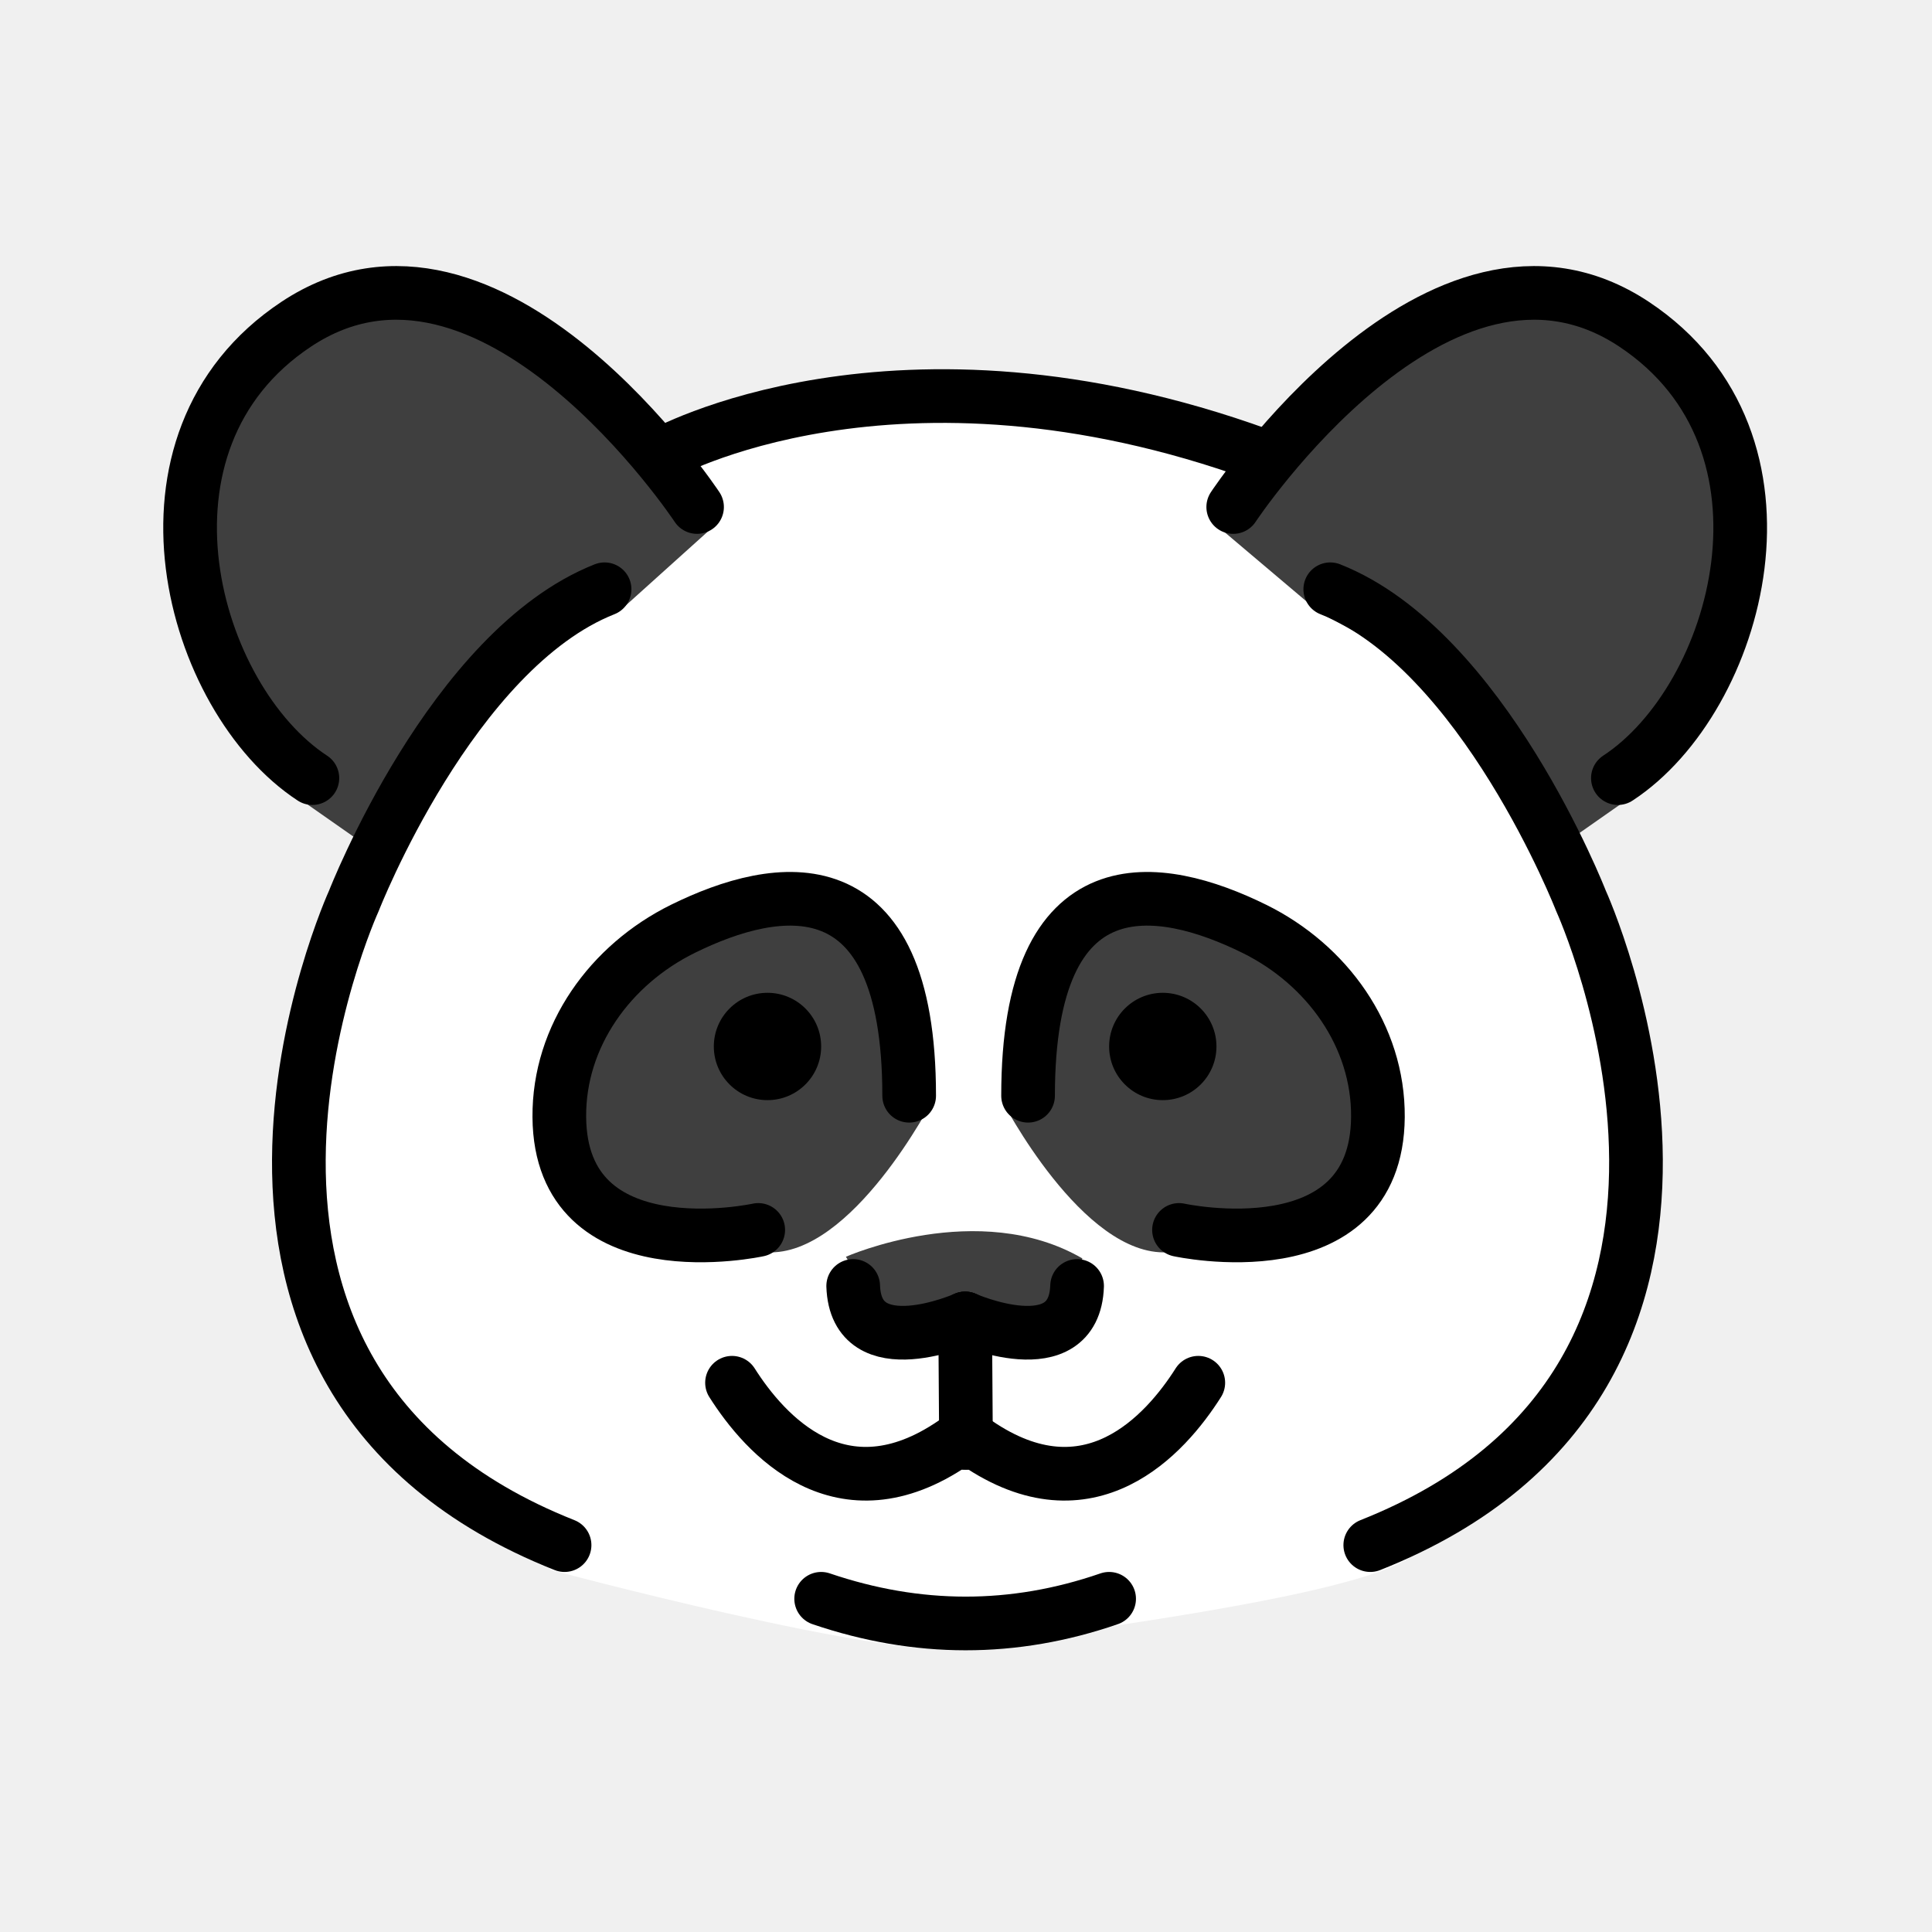
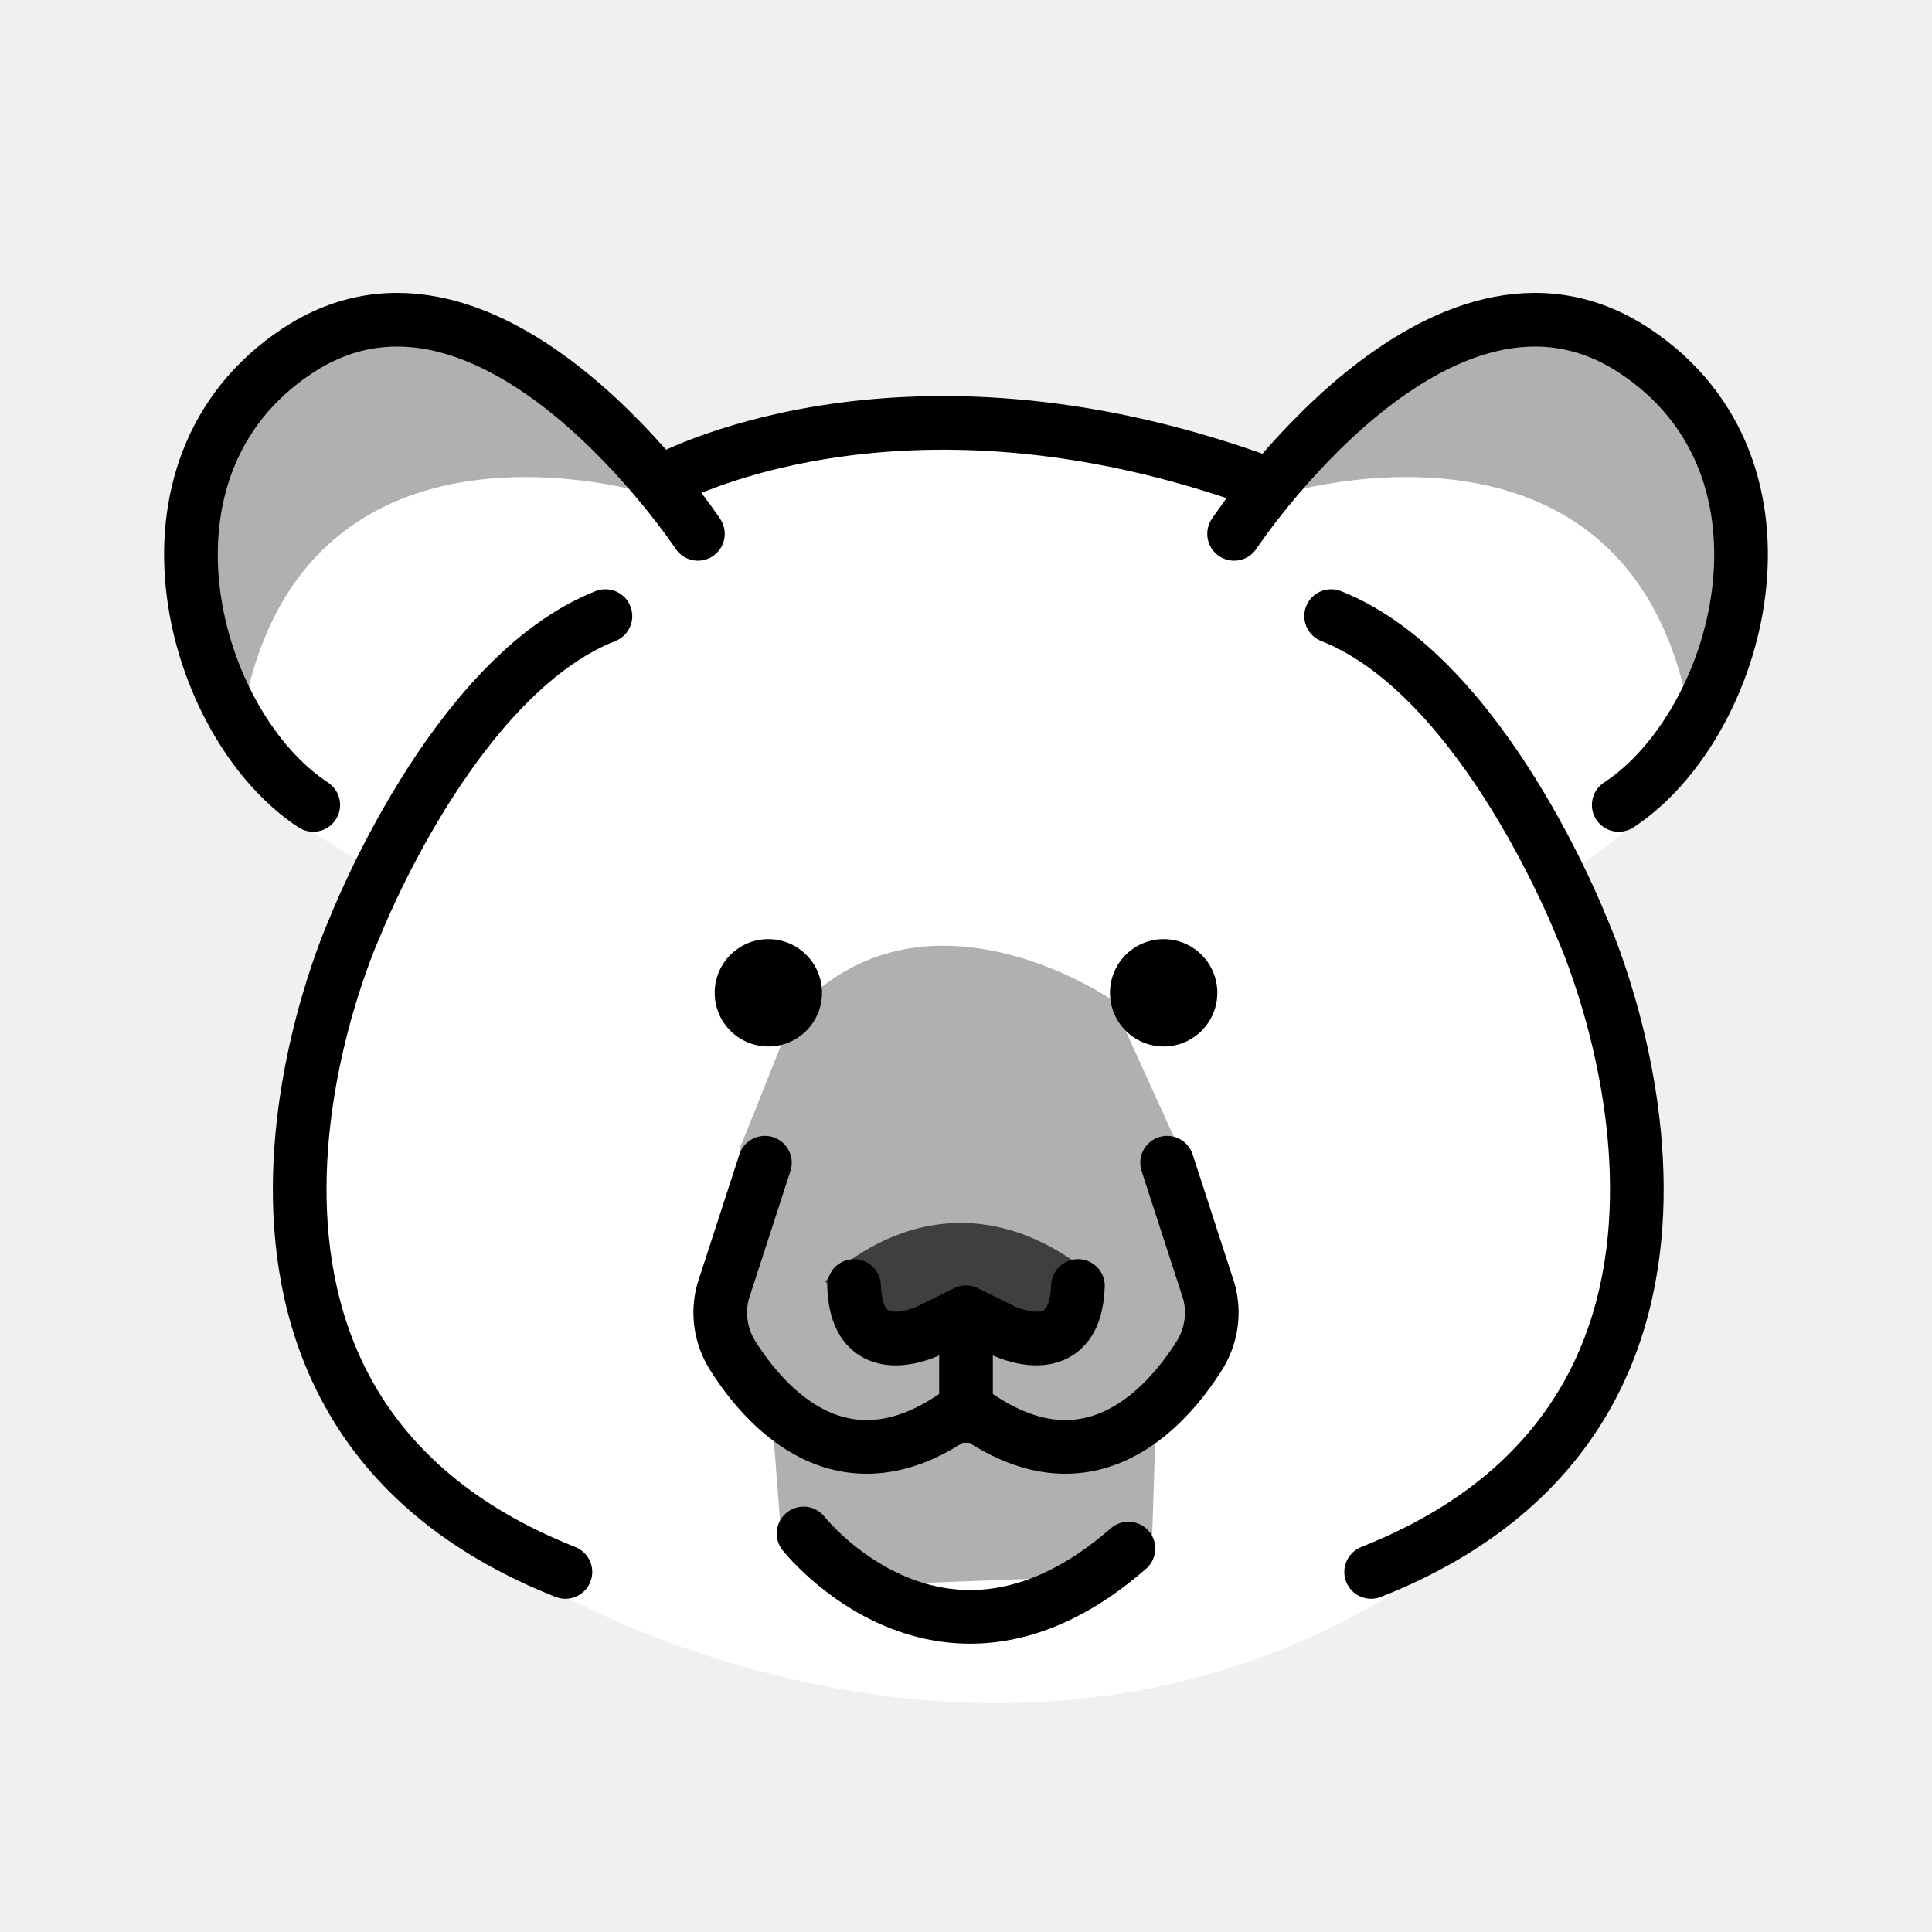
<svg xmlns="http://www.w3.org/2000/svg" id="emoji" viewBox="0 0 72 72">
  <g id="color">
-     <path fill="#FFFFFF" stroke="none" d="M35.797,14.76l-11.163,1.409l-4.129,5l-5.417,7.829L11.138,38.999l0.46,8.397 c0,0,0.61,5.481,4.425,7.252s4.482,3.854,4.482,3.854S33.246,61.919,36,61.419s14.421-1.833,16.588-3.417 c2.167-1.583,4.833-4.232,4.833-4.232l3.547-7.888l-0.986-9.267l-2.894-10.28c0,0-5.25-5.925-5.5-6.379 s-6.167-3.527-6.167-3.527L35.797,14.76z" />
-     <path fill="#3F3F3F" stroke="none" d="M26.629,19.585l-3.333,3l-5.5,2.708l-4.042,6.292l-3.333-2.333l-4-9.333 c0,0,1.833-5.667,2.333-6.167s5-3,5-3l5.167,1.167L26.629,19.585z" />
-     <path fill="#3F3F3F" stroke="none" d="M45.296,19.544l3.894,3.293l5.856,3.123l3.042,5.625l3.333-2.333l4-9.333 c0,0-1.833-5.667-2.333-6.167s-5-3-5-3l-5.167,1.167L45.296,19.544z" />
-     <path fill="#3F3F3F" stroke="none" d="M34.754,41.002c0,0-3,5.833-6.167,5.667c-3.167-0.167-6.417-1.417-6.417-1.417l-1.667-4.083 l1.5-3.333l2.333-2.5l3.083-1.333l4-0.083l1.417,1.417L34.754,41.002z" />
-     <path fill="#3F3F3F" stroke="none" d="M37.338,41.002c0,0,3,5.833,6.167,5.667c3.167-0.167,6.417-1.417,6.417-1.417l1.667-4.083 l-1.5-3.333l-2.333-2.5l-3.083-1.333l-4-0.083l-1.417,1.417L37.338,41.002z" />
-     <path fill="#3F3F3F" stroke="none" d="M31.525,46.836c0,0,4.938-2.188,8.812,0.062l-0.75,2.438l-6.312,0.5L31.525,46.836z" />
+     <path fill="#FFFFFF" stroke="none" d="M24.754,17.919l-6.667-5.333l-8.167,1l-3,4.667l0.5,6.667l3.833,5.833 c0,0,1.833,1.167,2.667,1.667l-2.5,7.667l-0.333,6.333l1.5,5.5l2.833,3.667l5.5,3.833c0,0,15.667,9,30.667,0.167 l5.833-4.833l3.167-6l0.667-4.667l-1.333-8.833l-1.667-2.5l2.833-2.167l2.5-4.833l1.667-5.333l-1.667-5l-4.333-3 l-4.167-0.167l-6,3.833l-1.333,1.5l-8.333-1.667h-8.167L24.754,17.919z" />
+     <path fill="#B0B0B0" stroke="none" d="M29.588,37.752l-2,5l-0.833,6.667l2,3.167l0.333,4.333l2.833,2.167l8.667-0.333l2.333-1 l0.167-5.167l2-3.167l-1.167-6.667l-2.5-5.5C41.421,37.252,34.421,32.419,29.588,37.752z" />
+     <path fill="#3F3F3F" stroke="none" d="M30.754,47.752c0,0,4.333-4.667,9.833-0.333l-1.833,2.833l-6-0.167L30.754,47.752z" />
+     <path fill="#B0B0B0" stroke="none" d="M47.754,18.419c0,0,12.833-4,15.167,8l2-4l-0.167-5.5l-3.5-3.833l-5.5-1.333l-5.5,3.667 L47.754,18.419z" />
+     <path fill="#B0B0B0" stroke="none" d="M24.254,18.419c0,0-12.833-4-15.167,8l-2-4l0.167-5.5l3.5-3.833l5.5-1.333l5.5,3.667 L24.254,18.419z" />
  </g>
  <g id="hair" />
  <g id="skin" />
  <g id="skin-shadow" />
  <g id="line">
-     <circle cx="28.602" cy="38.999" r="2" fill="#000000" stroke="none" />
-     <path fill="none" stroke="#000000" stroke-linecap="round" stroke-linejoin="round" stroke-miterlimit="10" stroke-width="2" d="M35.968,49.135c0,0-4.071,1.797-4.172-1.211" />
-     <path fill="none" stroke="#000000" stroke-linecap="round" stroke-linejoin="round" stroke-miterlimit="10" stroke-width="2" d="M25.977,18.895c0,0-7.688-11.625-14.938-6.812c-6.601,4.382-3.911,13.958,0.603,16.915" />
-     <path fill="none" stroke="#000000" stroke-linecap="round" stroke-linejoin="round" stroke-miterlimit="10" stroke-width="2" d="M21.04,57.582c-15.938-6.312-7.851-24.013-7.851-24.013s3.645-9.359,9.342-11.609" />
-     <path fill="none" stroke="#000000" stroke-linecap="round" stroke-linejoin="round" stroke-miterlimit="10" stroke-width="2" d="M51.066,57.582c15.938-6.312,7.851-24.013,7.851-24.013s-3.645-9.359-9.342-11.609" />
-     <circle cx="43.334" cy="38.999" r="2" fill="#000000" stroke="none" />
-     <path fill="none" stroke="#000000" stroke-linecap="round" stroke-linejoin="round" stroke-miterlimit="10" stroke-width="2" d="M44.657,51.531c-1.219,1.924-4.054,5.119-8.26,2.239h-0.857c-4.205,2.88-7.04-0.315-8.26-2.239" />
-     <path fill="none" stroke="#000000" stroke-linecap="round" stroke-linejoin="round" stroke-miterlimit="10" stroke-width="2" d="M35.968,49.135c0,0,4.071,1.797,4.172-1.211" />
-     <path fill="none" stroke="#000000" stroke-linecap="round" stroke-linejoin="round" stroke-miterlimit="10" stroke-width="2" d="M45.959,18.895c0,0,7.688-11.625,14.938-6.812c6.601,4.382,3.911,13.958-0.603,16.915" />
-     <path fill="none" stroke="#000000" stroke-linecap="round" stroke-linejoin="round" stroke-miterlimit="10" stroke-width="2" d="M24.634,16.951c0,0,8.71-4.93,22.326,0" />
-     <path fill="none" stroke="#000000" stroke-linecap="round" stroke-linejoin="round" stroke-miterlimit="10" stroke-width="2" d="M30.602,59.582c3.591,1.221,7.169,1.231,10.732,0" />
-     <line x1="35.968" x2="36" y1="49.135" y2="53.77" fill="none" stroke="#000000" stroke-linecap="round" stroke-linejoin="round" stroke-miterlimit="10" stroke-width="2" />
-     <path fill="none" stroke="#000000" stroke-linecap="round" stroke-linejoin="round" stroke-miterlimit="10" stroke-width="2" d="M43.938,45.836c0,0,7.369,1.613,7.413-4.207c0.023-3.021-1.897-5.679-4.607-7.015 c-3.522-1.735-8.431-2.576-8.431,6.221" />
-     <path fill="none" stroke="#000000" stroke-linecap="round" stroke-linejoin="round" stroke-miterlimit="10" stroke-width="2" d="M28.257,45.836c0,0-7.369,1.613-7.413-4.207c-0.023-3.021,1.897-5.679,4.607-7.015 c3.522-1.735,8.431-2.576,8.431,6.221" />
+     <circle cx="28.634" cy="36.999" r="2" fill="#000000" stroke="none" />
+     <path fill="none" stroke="#000000" stroke-linecap="round" stroke-linejoin="round" stroke-miterlimit="10" stroke-width="2" d="M26.009,19.895c0,0-7.688-11.625-14.938-6.812c-6.601,4.382-3.911,13.958,0.603,16.915" />
+     <path fill="none" stroke="#000000" stroke-linecap="round" stroke-linejoin="round" stroke-miterlimit="10" stroke-width="2" d="M21.071,58.582c-15.938-6.312-7.851-24.013-7.851-24.013s3.645-9.359,9.342-11.609" />
+     <path fill="none" stroke="#000000" stroke-linecap="round" stroke-linejoin="round" stroke-miterlimit="10" stroke-width="2" d="M51.098,58.582c15.938-6.312,7.851-24.013,7.851-24.013s-3.645-9.359-9.342-11.609" />
+     <circle cx="43.366" cy="36.999" r="2" fill="#000000" stroke="none" />
+     <path fill="none" stroke="#000000" stroke-linecap="round" stroke-linejoin="round" stroke-miterlimit="10" stroke-width="2" d="M43.495,43.331l1.561,4.804c0.22,0.817,0.085,1.682-0.367,2.396c-1.219,1.924-4.054,5.119-8.26,2.239h-0.857 c-4.205,2.88-7.04-0.315-8.26-2.239c-0.453-0.714-0.587-1.579-0.367-2.396l1.561-4.804" />
+     <path fill="none" stroke="#000000" stroke-linecap="round" stroke-linejoin="round" stroke-miterlimit="10" stroke-width="2" d="M40.172,47.924c-0.101,3.008-2.805,1.656-2.805,1.656L36,48.904l-1.367,0.677c0,0-2.704,1.352-2.805-1.656" />
+     <path fill="none" stroke="#000000" stroke-linecap="round" stroke-linejoin="round" stroke-miterlimit="10" stroke-width="2" d="M45.991,19.895c0,0,7.688-11.625,14.938-6.812c6.601,4.382,3.911,13.958-0.603,16.915" />
+     <path fill="none" stroke="#000000" stroke-linecap="round" stroke-linejoin="round" stroke-miterlimit="10" stroke-width="2" d="M29.946,57.148c0,0,5.188,6.601,12.107,0.562" />
+     <path fill="none" stroke="#000000" stroke-linecap="round" stroke-linejoin="round" stroke-miterlimit="10" stroke-width="2" d="M24.665,17.951c0,0,8.71-4.93,22.326,0" />
+     <line x1="36" x2="36" y1="52.77" y2="49.58" fill="none" stroke="#000000" stroke-linecap="round" stroke-linejoin="round" stroke-miterlimit="10" stroke-width="2" />
  </g>
</svg>
